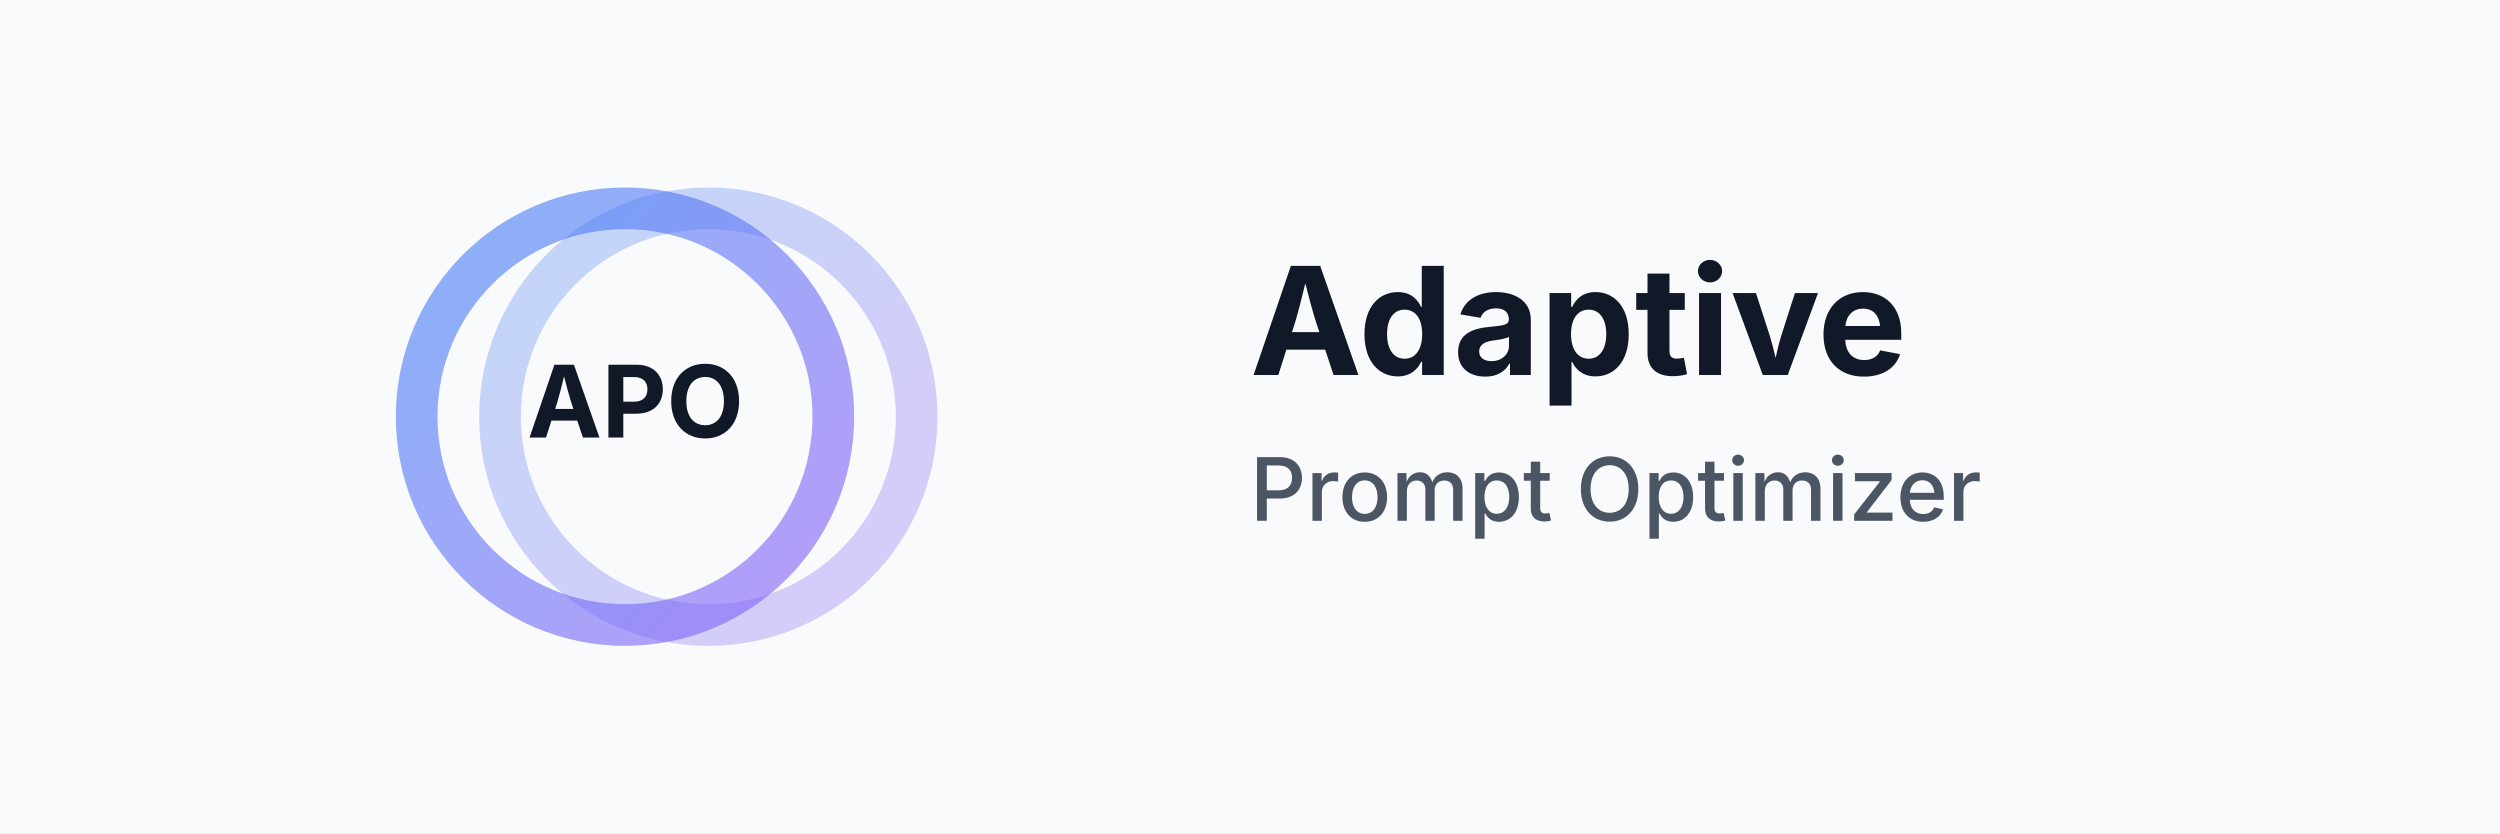
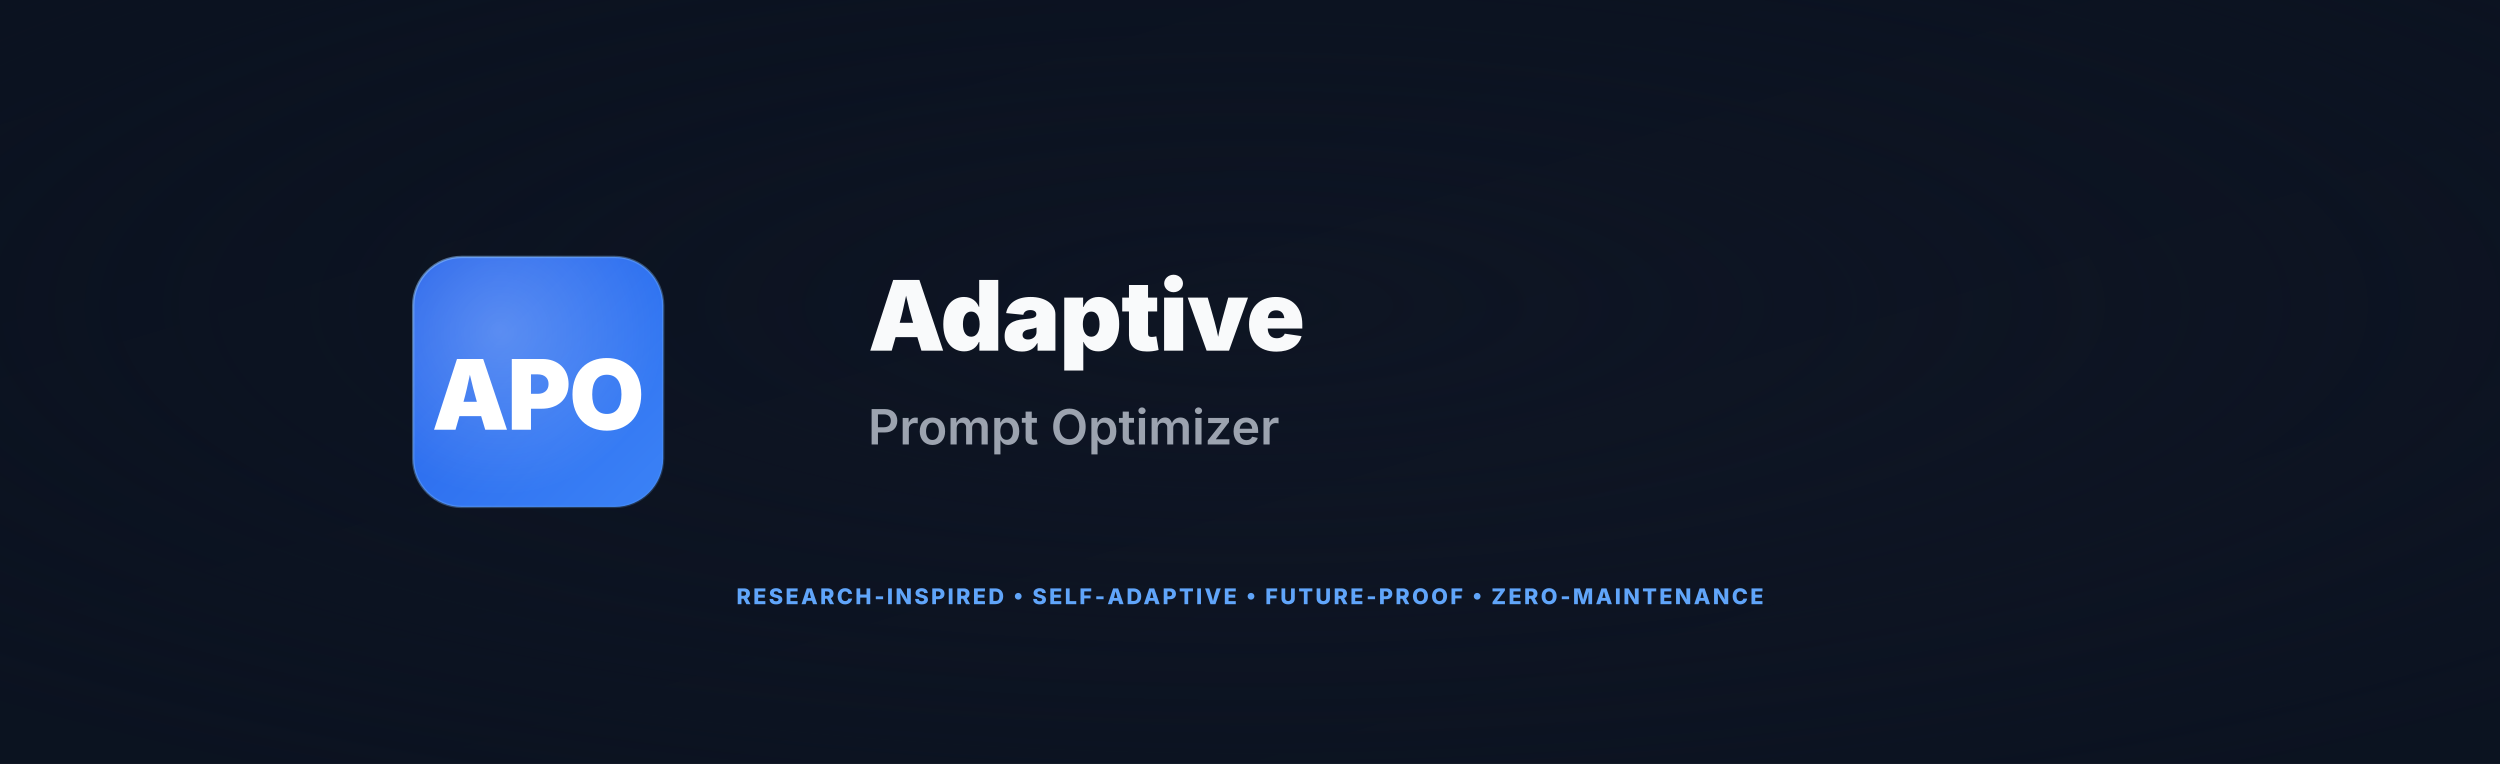
- <svg xmlns="http://www.w3.org/2000/svg" width="1200" height="400" viewBox="0 0 1200 400">
+ <svg xmlns="http://www.w3.org/2000/svg" width="1440" height="440" viewBox="0 0 1440 440" fill="none">
  <defs>
-     <linearGradient id="gradient" x1="0" y1="0" x2="1" y2="1">
-       <stop offset="0%" stop-color="#3B82F6" />
-       <stop offset="100%" stop-color="#8B5CF6" />
+     <linearGradient id="bg" x1="0" y1="0" x2="1" y2="1">
+       <stop offset="0" stop-color="#0b1220" />
+       <stop offset="1" stop-color="#111827" />
    </linearGradient>
+     <radialGradient id="vg" cx="50%" cy="40%" r="72%">
+       <stop offset="0%" stop-color="#0b1220" stop-opacity="0" />
+       <stop offset="100%" stop-color="#0b1220" stop-opacity="0.92" />
+     </radialGradient>
+     <linearGradient id="tile" x1="0" y1="0" x2="1" y2="1">
+       <stop offset="0" stop-color="#2563EB" />
+       <stop offset="1" stop-color="#3B82F6" />
+     </linearGradient>
+     <linearGradient id="edge" x1="0" y1="0" x2="1" y2="1">
+       <stop offset="0" stop-color="#93C5FD" stop-opacity="0.55" />
+       <stop offset="1" stop-color="#60A5FA" stop-opacity="0.2" />
+     </linearGradient>
+     <radialGradient id="highlight" cx="35%" cy="30%" r="65%">
+       <stop offset="0%" stop-color="#FFFFFF" stop-opacity="0.22" />
+       <stop offset="100%" stop-color="#FFFFFF" stop-opacity="0" />
+     </radialGradient>
  </defs>
-   <rect width="1200" height="400" fill="#F9FAFB" />
-   <circle cx="300" cy="200" r="100" fill="none" stroke="url(#gradient)" stroke-width="20" opacity="0.6" />
-   <circle cx="340" cy="200" r="100" fill="none" stroke="url(#gradient)" stroke-width="20" opacity="0.3" />
-   <text x="305" y="210" text-anchor="middle" font-size="48" font-family="Inter, sans-serif" font-weight="700" fill="#111827">APO</text>
-   <text x="600" y="180" font-size="72" font-family="Inter, sans-serif" font-weight="700" fill="#111827">Adaptive</text>
-   <text x="600" y="250" font-size="42" font-family="Inter, sans-serif" font-weight="500" fill="#4B5563">Prompt Optimizer</text>
+   <rect width="1440" height="440" fill="url(#bg)" />
+   <rect width="1440" height="440" fill="url(#vg)" />
+   <g transform="translate(720,220)">
+     <g transform="translate(-410,0)">
+       <rect x="-72" y="-72" width="144" height="144" rx="28" fill="url(#tile)" />
+       <rect x="-72" y="-72" width="144" height="144" rx="28" fill="url(#highlight)" />
+       <rect x="-72" y="-72" width="144" height="144" rx="28" fill="none" stroke="url(#edge)" stroke-width="1.4" />
+       <text x="0" y="6" text-anchor="middle" dominant-baseline="middle" font-family="Inter, system-ui, -apple-system, Segoe UI, Roboto, Helvetica, Arial, sans-serif" font-weight="900" font-size="56" letter-spacing="-1.1" fill="#FFFFFF">APO</text>
+     </g>
+     <g transform="translate(-220,0)">
+       <text x="0" y="-18" font-family="Inter, system-ui, -apple-system, Segoe UI, Roboto, Helvetica, Arial, sans-serif" font-weight="900" font-size="56" letter-spacing="-0.5" fill="#F9FAFB">Adaptive</text>
+       <text x="0" y="36" font-family="Inter, system-ui, -apple-system, Segoe UI, Roboto, Helvetica, Arial, sans-serif" font-weight="600" font-size="28" fill="#9CA3AF">Prompt Optimizer</text>
+     </g>
+     <text x="0" y="128" text-anchor="middle" font-family="Inter, system-ui, -apple-system, Segoe UI, Roboto, Helvetica, Arial, sans-serif" font-size="12.5" font-weight="800" letter-spacing="1.35" fill="#60A5FA">
+       RESEARCH‑INSPIRED • SELF‑ADAPTIVE • FUTURE‑PROOF • ZERO‑MAINTENANCE
+     </text>
+   </g>
</svg>
